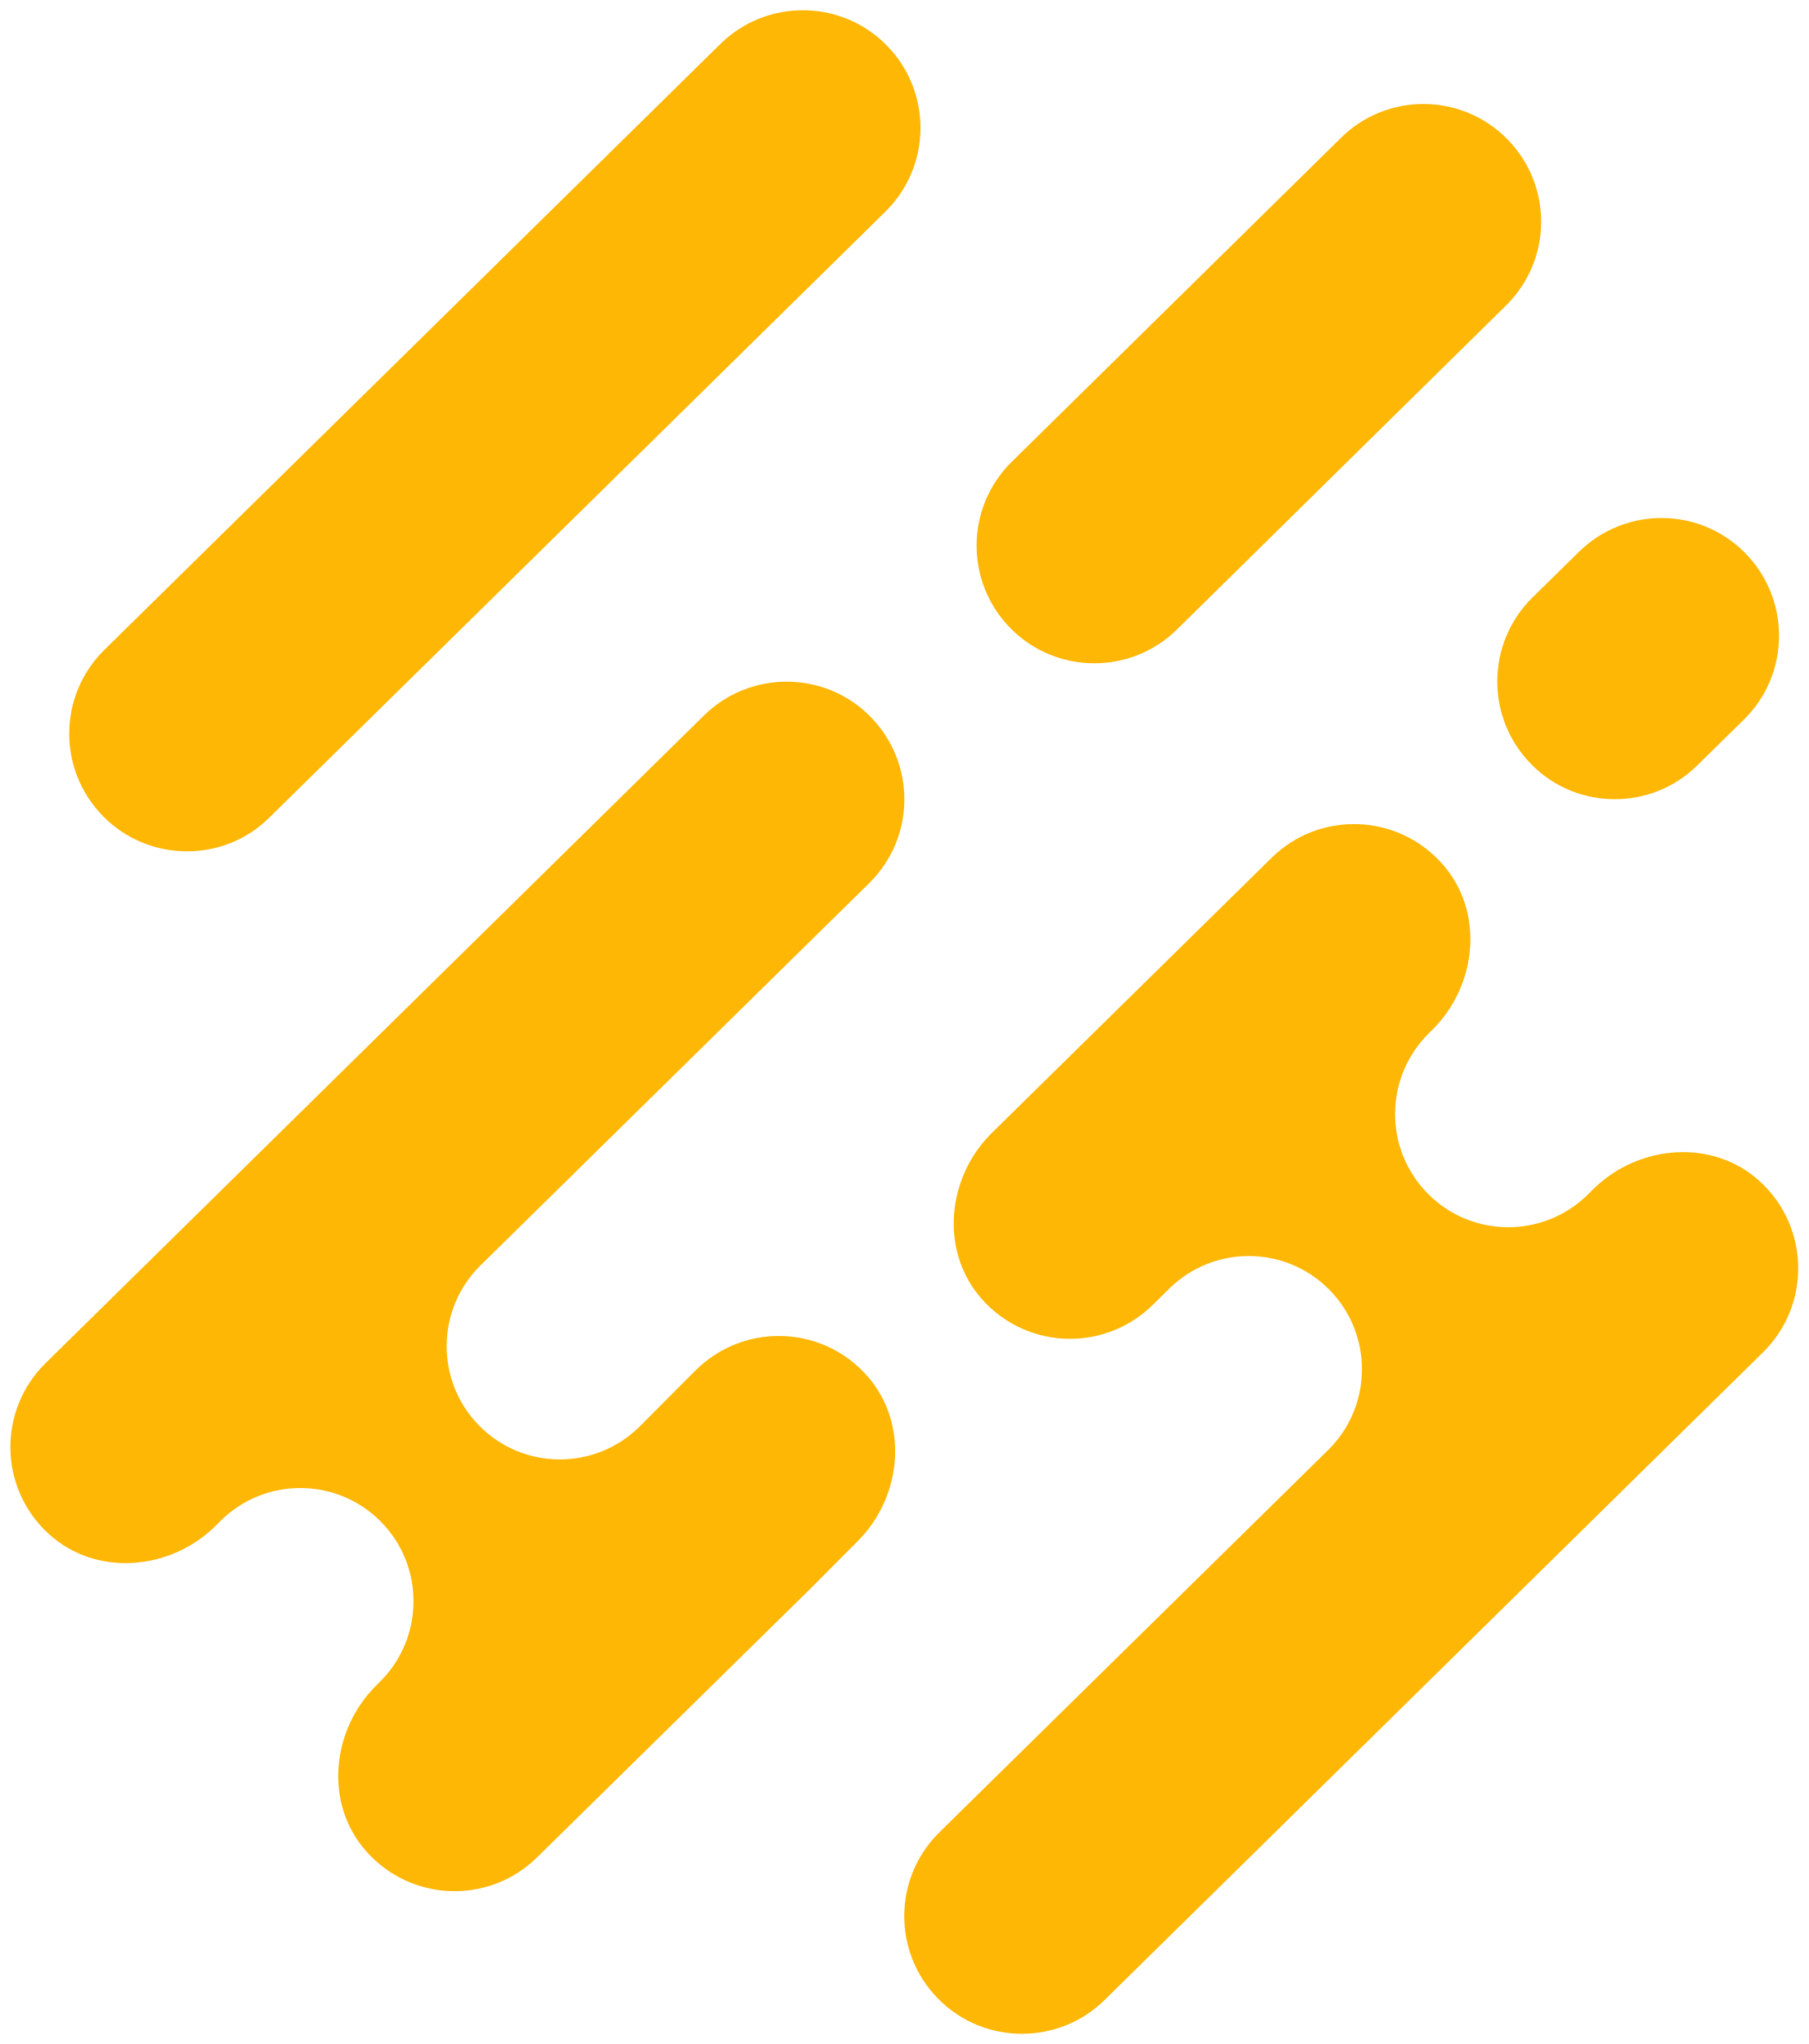
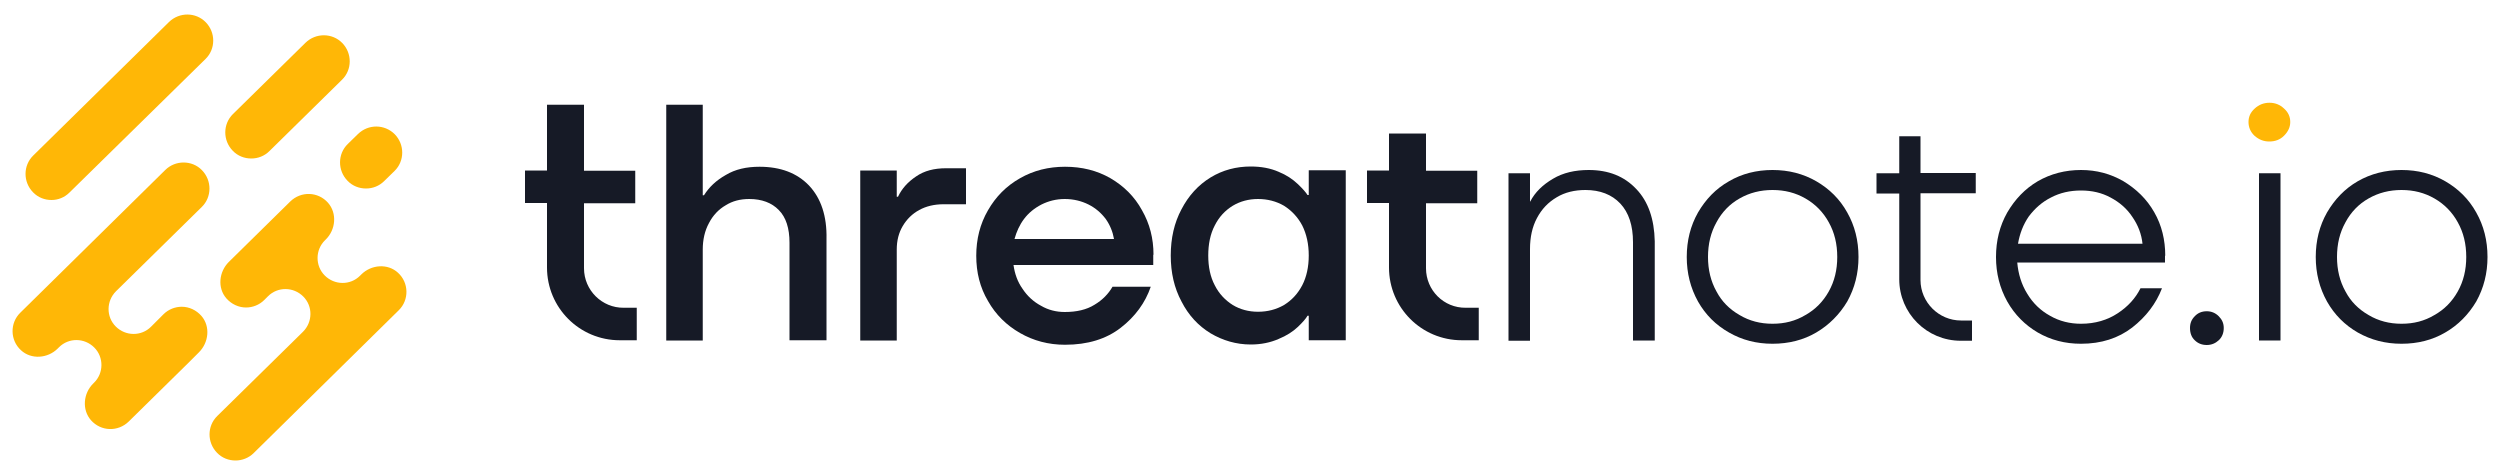
- <svg xmlns="http://www.w3.org/2000/svg" version="1.1" id="Слой_1" x="0px" y="0px" viewBox="0 0 885 1000" style="enable-background:new 0 0 885 1000;" xml:space="preserve">
+ <svg xmlns="http://www.w3.org/2000/svg" version="1.1" id="Слой_1" x="0px" y="0px" viewBox="0 0 1000 190" style="enable-background:new 0 0 1000 190;" xml:space="preserve">
  <style type="text/css">
	.st0{fill:#FFB706;}
+ 	.st1{fill:#161A26;}
</style>
  <g>
    <g>
-       <path class="st0" d="M535.5,324.5c-14.9,0-29.8-5.7-41.1-17.2c-22.3-22.7-22-59.1,0.7-81.4L656.2,67.4c22.6-22.3,59.1-22,81.4,0.7    s22,59.1-0.7,81.4L575.9,308C564.7,319,550.1,324.5,535.5,324.5z" />
+       <path class="st0" d="M100.5,63.4c-2.7,0-5.4-1-7.4-3.1c-4-4.1-4-10.7,0.1-14.7l29-28.5c4.1-4,10.7-4,14.7,0.1    c4,4.1,4,10.7-0.1,14.7l-29,28.5C105.8,62.4,103.2,63.4,100.5,63.4z" />
    </g>
    <g>
-       <path class="st0" d="M91.5,416.5c-14.9,0-29.8-5.7-41.1-17.2c-22.3-22.7-22-59.1,0.7-81.4L352.5,21.5c22.6-22.2,59.1-22,81.4,0.7    c22.3,22.7,22,59.1-0.7,81.4L131.8,400C120.6,411.1,106.1,416.5,91.5,416.5z" />
+       <path class="st0" d="M20.6,80c-2.7,0-5.4-1-7.4-3.1c-4-4.1-4-10.7,0.1-14.7L67.6,8.8c4.1-4,10.7-4,14.7,0.1s4,10.7-0.1,14.7    L27.8,77C25.8,79,23.2,80,20.6,80z" />
    </g>
    <g>
-       <path class="st0" d="M790.2,391c-14.9,0-29.8-5.7-41-17.2c-22.3-22.7-22-59.1,0.6-81.4l22.8-22.4c22.7-22.3,59.1-22.1,81.4,0.6    c22.3,22.7,22,59.1-0.6,81.4l-22.8,22.4C819.4,385.5,804.8,391,790.2,391z" />
+       <path class="st0" d="M146.4,75.4c-2.7,0-5.4-1-7.4-3.1c-4-4.1-4-10.7,0.1-14.7l4.1-4c4.1-4,10.6-4,14.7,0.1c4,4.1,4,10.7-0.1,14.7    l-4.1,4C151.7,74.4,149.1,75.4,146.4,75.4z" />
    </g>
    <g>
      <g>
-         <path class="st0" d="M861.2,578c-23-21.1-59.3-18.1-81.5,3.7l-2.8,2.8c-21.8,21.4-56.8,21.2-78.3-0.6l0,0     c-21.5-21.8-21.2-56.9,0.6-78.4l1.5-1.5c22.2-21.8,25.8-58,5.1-81.3c-22-24.9-60.2-26.1-83.6-3L485.4,554.2     c-21.9,21.5-25.6,57.1-5.7,80.5c11.5,13.5,27.7,20.3,43.9,20.3c14.6,0,29.1-5.5,40.4-16.5l8.2-8.1c21.8-21.4,56.8-21.2,78.3,0.6     l0,0c21.5,21.8,21.2,56.9-0.6,78.4l-190.2,187c-22.7,22.3-23,58.7-0.7,81.4c11.3,11.5,26.1,17.2,41.1,17.2     c14.6,0,29.2-5.5,40.4-16.5l322.2-316.9C886.1,638.6,885.7,600.5,861.2,578z" />
+         <path class="st0" d="M159.2,109.1c-4.1-3.8-10.7-3.3-14.7,0.7l-0.5,0.5c-3.9,3.9-10.2,3.8-14.1-0.1l0,0     c-3.9-3.9-3.8-10.3,0.1-14.1l0.3-0.3c4-3.9,4.6-10.5,0.9-14.7c-4-4.5-10.8-4.7-15.1-0.5l-24.6,24.2c-3.9,3.9-4.6,10.3-1,14.5     c2.1,2.4,5,3.7,7.9,3.7c2.6,0,5.3-1,7.3-3l1.5-1.5c3.9-3.9,10.2-3.8,14.1,0.1l0,0c3.9,3.9,3.8,10.2-0.1,14.1l-34.3,33.7     c-4.1,4-4.1,10.6-0.1,14.7c2,2.1,4.7,3.1,7.4,3.1c2.6,0,5.3-1,7.3-3l58-57.1C163.7,120,163.6,113.1,159.2,109.1z" />
      </g>
    </g>
    <g>
      <g>
-         <path class="st0" d="M23.8,750.4c23,21.1,59.3,18.1,81.5-3.7l2.8-2.8c21.8-21.4,56.8-21.2,78.3,0.6l0,0     c21.5,21.8,21.2,56.9-0.6,78.4l-1.5,1.5c-22.2,21.8-25.8,58-5.1,81.3c22,24.9,60.2,26.1,83.6,3l133.6-131.3l22.9-23     c21.9-21.5,25.6-57.1,5.7-80.5c-11.5-13.5-27.7-20.3-43.9-20.3c-14.6,0-29.1,5.5-40.4,16.5l-27.9,28     c-21.8,21.4-56.8,21.2-78.3-0.6l0,0c-21.5-21.8-21.2-56.9,0.6-78.4l190.2-187c22.7-22.3,23-58.7,0.7-81.4     c-11.3-11.5-26.1-17.2-41.1-17.2c-14.6,0-29.2,5.5-40.4,16.5L22.3,666.9C-1.1,689.9-0.7,728,23.8,750.4z" />
+         <path class="st0" d="M8.4,140.1c4.1,3.8,10.7,3.3,14.7-0.7l0.5-0.5c3.9-3.9,10.2-3.8,14.1,0.1h0c3.9,3.9,3.8,10.3-0.1,14.1     l-0.3,0.3c-4,3.9-4.6,10.5-0.9,14.7c4,4.5,10.8,4.7,15.1,0.5L75.5,145l4.1-4.1c3.9-3.9,4.6-10.3,1-14.5c-2.1-2.4-5-3.7-7.9-3.7     c-2.6,0-5.3,1-7.3,3l-5,5c-3.9,3.9-10.2,3.8-14.1-0.1l0,0c-3.9-3.9-3.8-10.2,0.1-14.1l34.3-33.7c4.1-4,4.1-10.6,0.1-14.7     c-2-2.1-4.7-3.1-7.4-3.1c-2.6,0-5.3,1-7.3,3l-58,57.1C3.9,129.2,4,136.1,8.4,140.1z" />
      </g>
    </g>
+     <path class="st1" d="M323.6,74.2c-4.8-5-11.4-7.5-19.8-7.5c-5.2,0-9.7,1-13.5,3.3c-3.9,2.2-6.7,4.9-8.7,8.1h-0.5V41.9h-14.6v94.3   h14.6V99.8c0-3.9,0.8-7.5,2.5-10.6c1.6-3.1,3.9-5.5,6.7-7.1c2.7-1.7,5.8-2.5,9.4-2.5c5,0,9,1.5,11.8,4.4c2.9,2.9,4.3,7.3,4.3,13.1   v39h14.8V95.6C330.8,86.4,328.4,79.3,323.6,74.2z" />
+     <path class="st1" d="M378.4,67.3c-4.7,0-8.7,1-12,3.3c-3.3,2.2-5.7,4.9-7.2,8.1h-0.5V68.2h-14.6v68h14.6V99.8   c0-3.6,0.8-6.7,2.4-9.4c1.6-2.7,3.8-4.9,6.6-6.4c2.7-1.5,6-2.3,9.7-2.3h9V67.3H378.4z" />
+     <path class="st1" d="M461.4,101.9c0-6.5-1.5-12.4-4.6-17.8c-3-5.5-7.3-9.7-12.6-12.8c-5.4-3.1-11.4-4.6-18.2-4.6   c-6.6,0-12.6,1.5-18,4.6c-5.5,3.1-9.7,7.4-12.8,12.8c-3.2,5.5-4.7,11.6-4.7,18.2c0,6.7,1.5,12.7,4.7,18.1   c3.1,5.5,7.4,9.7,12.8,12.8c5.4,3.1,11.4,4.7,18,4.7c9.1,0,16.5-2.3,22.3-6.8c5.8-4.5,9.8-10,12-16.4h-15.3c-1.6,2.8-4,5.3-7.2,7.2   c-3.2,2-7.2,2.9-11.9,2.9c-3.4,0-6.6-0.8-9.5-2.5c-3-1.6-5.5-3.9-7.4-6.8c-2-2.8-3.1-6-3.6-9.5h55.9V101.9z M405.8,95.6   c0.8-2.9,2-5.6,3.8-8c1.8-2.4,4.1-4.3,7-5.8c2.8-1.4,5.9-2.2,9.3-2.2c3.5,0,6.7,0.8,9.5,2.2c2.8,1.4,5.1,3.4,6.9,5.8   c1.7,2.4,2.8,5.1,3.3,8H405.8z" />
+     <path class="st1" d="M523.5,68.2V78H523c-0.6-1-1.9-2.5-3.9-4.4c-2-1.9-4.5-3.6-7.7-4.9c-3.2-1.4-6.9-2.1-11.1-2.1   c-5.8,0-11.2,1.4-16.1,4.4c-4.9,3-8.8,7.3-11.6,12.7c-2.9,5.4-4.3,11.6-4.3,18.5c0,6.9,1.4,13,4.3,18.4c2.8,5.5,6.7,9.7,11.6,12.7   c4.9,2.9,10.3,4.5,16.1,4.5c4.2,0,7.9-0.8,11.1-2.2c3.2-1.3,5.8-3,7.7-4.8c2-1.9,3.3-3.4,3.9-4.5h0.5v9.8h14.8v-68H523.5z    M520.9,114.1c-1.8,3.4-4.2,6-7.3,7.9c-3.1,1.8-6.6,2.7-10.4,2.7c-3.7,0-7.1-0.9-10.1-2.7c-3-1.9-5.5-4.5-7.2-7.9   c-1.8-3.4-2.6-7.4-2.6-11.9c0-4.5,0.8-8.6,2.6-12c1.7-3.4,4.1-6,7.2-7.9c3-1.8,6.4-2.7,10.1-2.7c3.8,0,7.3,0.9,10.4,2.7   c3,1.9,5.5,4.5,7.3,7.9c1.7,3.4,2.6,7.4,2.6,12C523.5,106.8,522.6,110.8,520.9,114.1z" />
+     <path class="st1" d="M570.4,107.3v-26h20.5v-13h-20.5V53.4h-14.8v14.8h-8.8v13h8.8v25.8c0,16.1,13,29.1,29.1,29.1h6.8v-13h-5.2   C577.5,123.2,570.4,116.1,570.4,107.3z" />
+     <path class="st1" d="M233.6,107.3v-26h20.5v-13h-20.5V41.9h-14.8v26.3H210v13h8.8v25.8c0,16.1,13,29.1,29.1,29.1h6.8v-13h-5.2   C240.8,123.2,233.6,116.1,233.6,107.3z" />
+     <path class="st1" d="M654.5,75.6c-4.8-5.1-11.1-7.6-19-7.6c-5.5,0-10.3,1.1-14.3,3.5c-4.1,2.4-7.2,5.4-9.1,9.1h-0.1V69.3h-8.6v67   h8.6V99.6c0-4.7,0.9-8.9,2.8-12.4c1.9-3.6,4.5-6.3,7.9-8.3c3.3-2,7.2-2.9,11.5-2.9c5.8,0,10.5,1.8,13.9,5.4   c3.4,3.6,5.1,8.8,5.1,15.5v39.3h8.7V96.5C661.7,87.6,659.3,80.6,654.5,75.6z" />
+     <path class="st1" d="M738.9,85c-3-5.4-7.2-9.5-12.4-12.5s-11-4.5-17.5-4.5c-6.4,0-12.3,1.5-17.4,4.5c-5.3,3-9.3,7.2-12.4,12.5   c-3,5.3-4.5,11.2-4.5,17.8c0,6.5,1.5,12.4,4.5,17.8c3,5.3,7.1,9.4,12.4,12.4c5.2,3,11,4.5,17.4,4.5c6.5,0,12.4-1.5,17.5-4.5   s9.3-7.2,12.4-12.4c3-5.4,4.5-11.3,4.5-17.8C743.4,96.2,741.9,90.3,738.9,85z M731.5,116.6c-2.3,4.1-5.4,7.2-9.3,9.4   c-4,2.4-8.3,3.5-13.2,3.5c-4.8,0-9.2-1.1-13.2-3.5c-4-2.3-7.1-5.4-9.2-9.4c-2.3-4.1-3.4-8.7-3.4-13.8c0-5.2,1.1-9.8,3.4-13.9   c2.2-4.1,5.3-7.3,9.2-9.5c4-2.3,8.4-3.4,13.2-3.4c4.9,0,9.2,1.1,13.2,3.4c4,2.3,7.1,5.5,9.3,9.5c2.3,4.1,3.4,8.7,3.4,13.9   C734.9,107.9,733.8,112.5,731.5,116.6z" />
+     <path class="st1" d="M866.1,102.3c0-6.3-1.4-12.2-4.4-17.4c-3-5.3-7.2-9.3-12.3-12.4c-5.2-3-10.8-4.5-17-4.5   c-6.3,0-12.1,1.5-17.3,4.5c-5.1,3-9.1,7.2-12.2,12.5c-3,5.3-4.5,11.2-4.5,17.8c0,6.5,1.5,12.4,4.5,17.8c3,5.3,7.1,9.4,12.2,12.4   c5.2,3,10.9,4.5,17.3,4.5c8.1,0,14.9-2.2,20.5-6.5c5.5-4.3,9.5-9.5,11.9-15.7h-8.6c-2,4-5,7.3-9.1,10c-4.1,2.7-9,4.2-14.7,4.2   c-4.4,0-8.6-1-12.4-3.2c-3.8-2.1-6.8-5-9.1-8.8c-2.3-3.7-3.6-7.9-4-12.5h59.1V102.3z M807.2,97.5c0.7-4.1,2.1-7.7,4.3-10.9   c2.4-3.2,5.3-5.8,8.9-7.6c3.6-1.9,7.6-2.8,12-2.8s8.3,0.9,11.8,2.8c3.6,1.9,6.5,4.4,8.7,7.7c2.3,3.3,3.7,6.9,4.1,10.8H807.2z" />
+     <path class="st1" d="M887.5,126.5c-1.3-1.3-2.9-2-4.8-2c-2,0-3.6,0.7-4.8,2c-1.3,1.3-1.9,2.8-1.9,4.7c0,2,0.6,3.7,1.9,4.9   c1.2,1.2,2.8,1.9,4.8,1.9c1.9,0,3.5-0.7,4.8-1.9c1.3-1.2,2-2.9,2-4.9C889.5,129.3,888.8,127.8,887.5,126.5z" />
+     <path class="st1" d="M903.6,69.3v66.9h8.6V69.3H903.6z" />
+     <path class="st1" d="M990.5,85c-3-5.4-7.2-9.5-12.4-12.5c-5.2-3-11-4.5-17.5-4.5c-6.4,0-12.3,1.5-17.5,4.5   c-5.2,3-9.2,7.2-12.3,12.5c-3,5.3-4.5,11.2-4.5,17.8c0,6.5,1.5,12.4,4.5,17.8c3,5.3,7.1,9.4,12.3,12.4c5.3,3,11.1,4.5,17.5,4.5   c6.5,0,12.4-1.5,17.5-4.5c5.2-3,9.3-7.2,12.4-12.4c3-5.4,4.5-11.3,4.5-17.8C995,96.2,993.5,90.3,990.5,85z M983.1,116.6   c-2.3,4.1-5.4,7.2-9.3,9.4c-4,2.4-8.3,3.5-13.2,3.5c-4.8,0-9.2-1.1-13.2-3.5c-4-2.3-7.1-5.4-9.2-9.4c-2.3-4.1-3.4-8.7-3.4-13.8   c0-5.2,1.1-9.8,3.4-13.9c2.2-4.1,5.3-7.3,9.2-9.5c4-2.3,8.4-3.4,13.2-3.4c4.9,0,9.2,1.1,13.2,3.4c4,2.3,7.1,5.5,9.3,9.5   c2.3,4.1,3.4,8.7,3.4,13.9C986.5,107.9,985.4,112.5,983.1,116.6z" />
+     <path class="st0" d="M916.1,48.8c0,2.1-0.9,3.9-2.5,5.5c-1.6,1.6-3.6,2.3-5.9,2.3c-2.3,0-4.2-0.8-5.9-2.3c-1.6-1.5-2.4-3.4-2.4-5.5   c0-2.1,0.8-3.9,2.5-5.4c1.6-1.5,3.6-2.3,5.9-2.3c2.3,0,4.2,0.8,5.8,2.3C915.3,44.9,916.1,46.7,916.1,48.8z" />
+     <path class="st1" d="M790.3,77.3v-8.1h-22.1V54.5h-8.5v14.8h-9.1v8.1h9.1v34.3c0,13.6,11,24.6,24.6,24.6h4.5v-8.1h-4.4   c-8.9,0-16.2-7.3-16.2-16.2V77.3H790.3z" />
  </g>
</svg>
